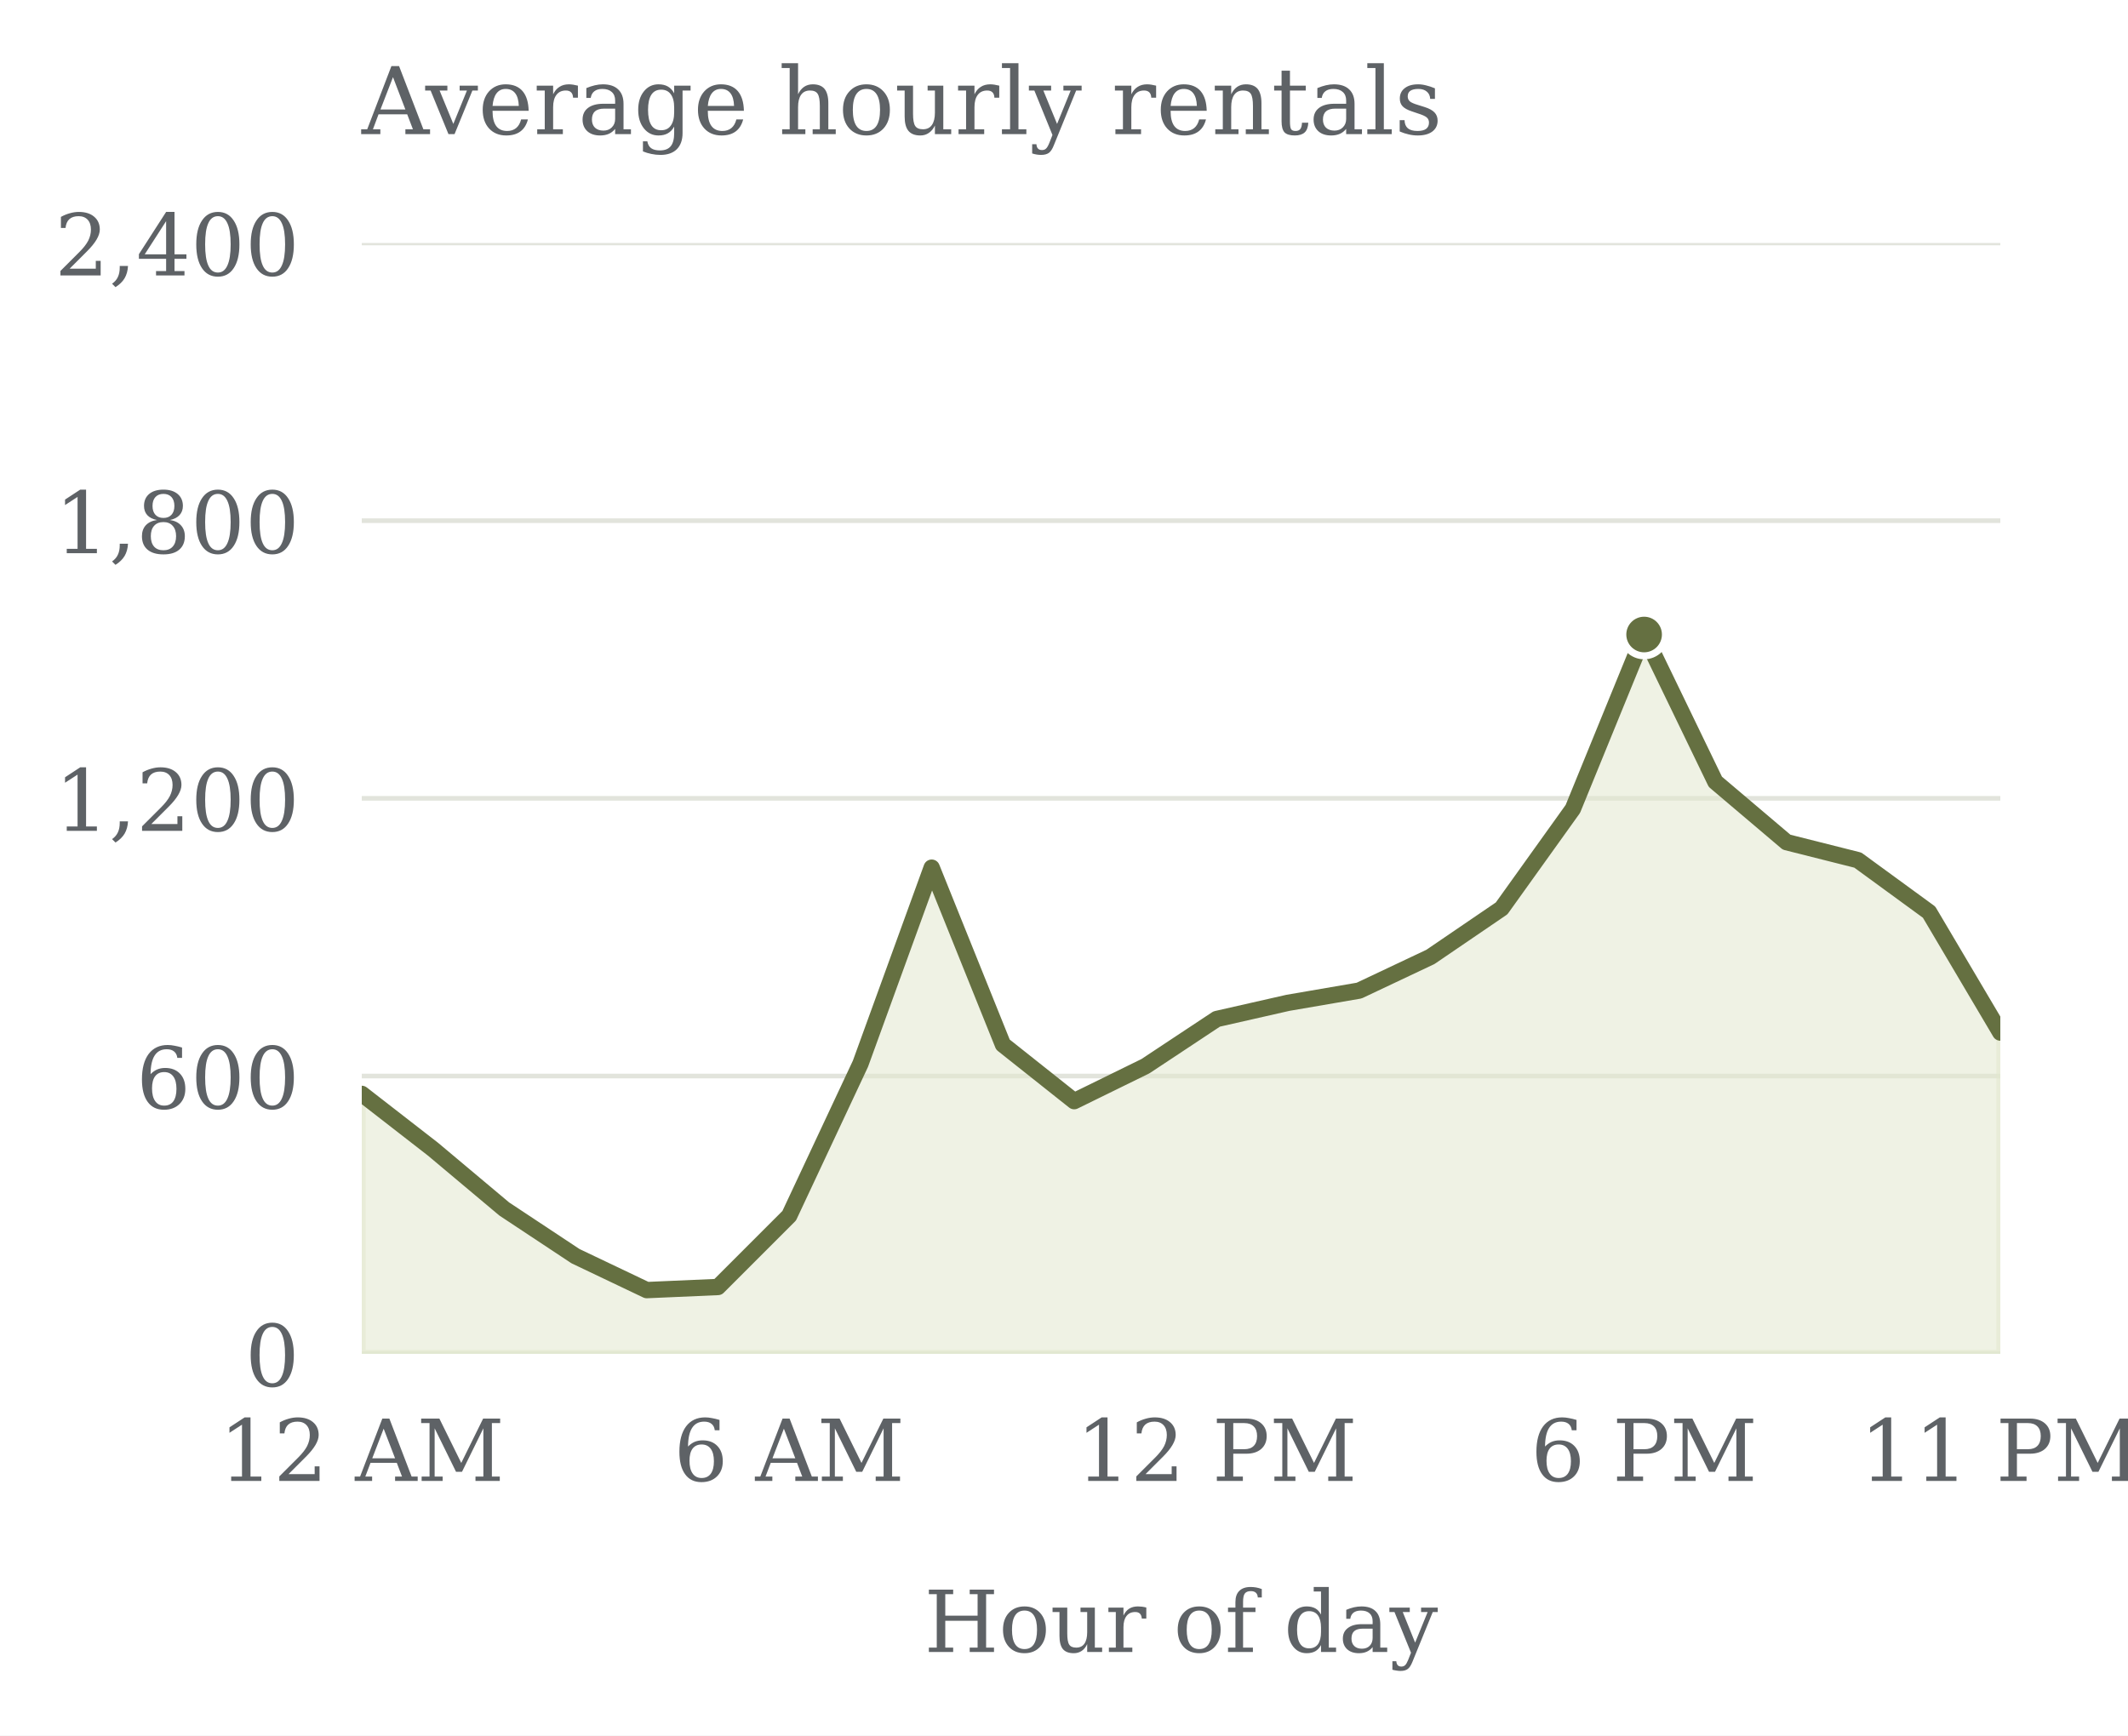
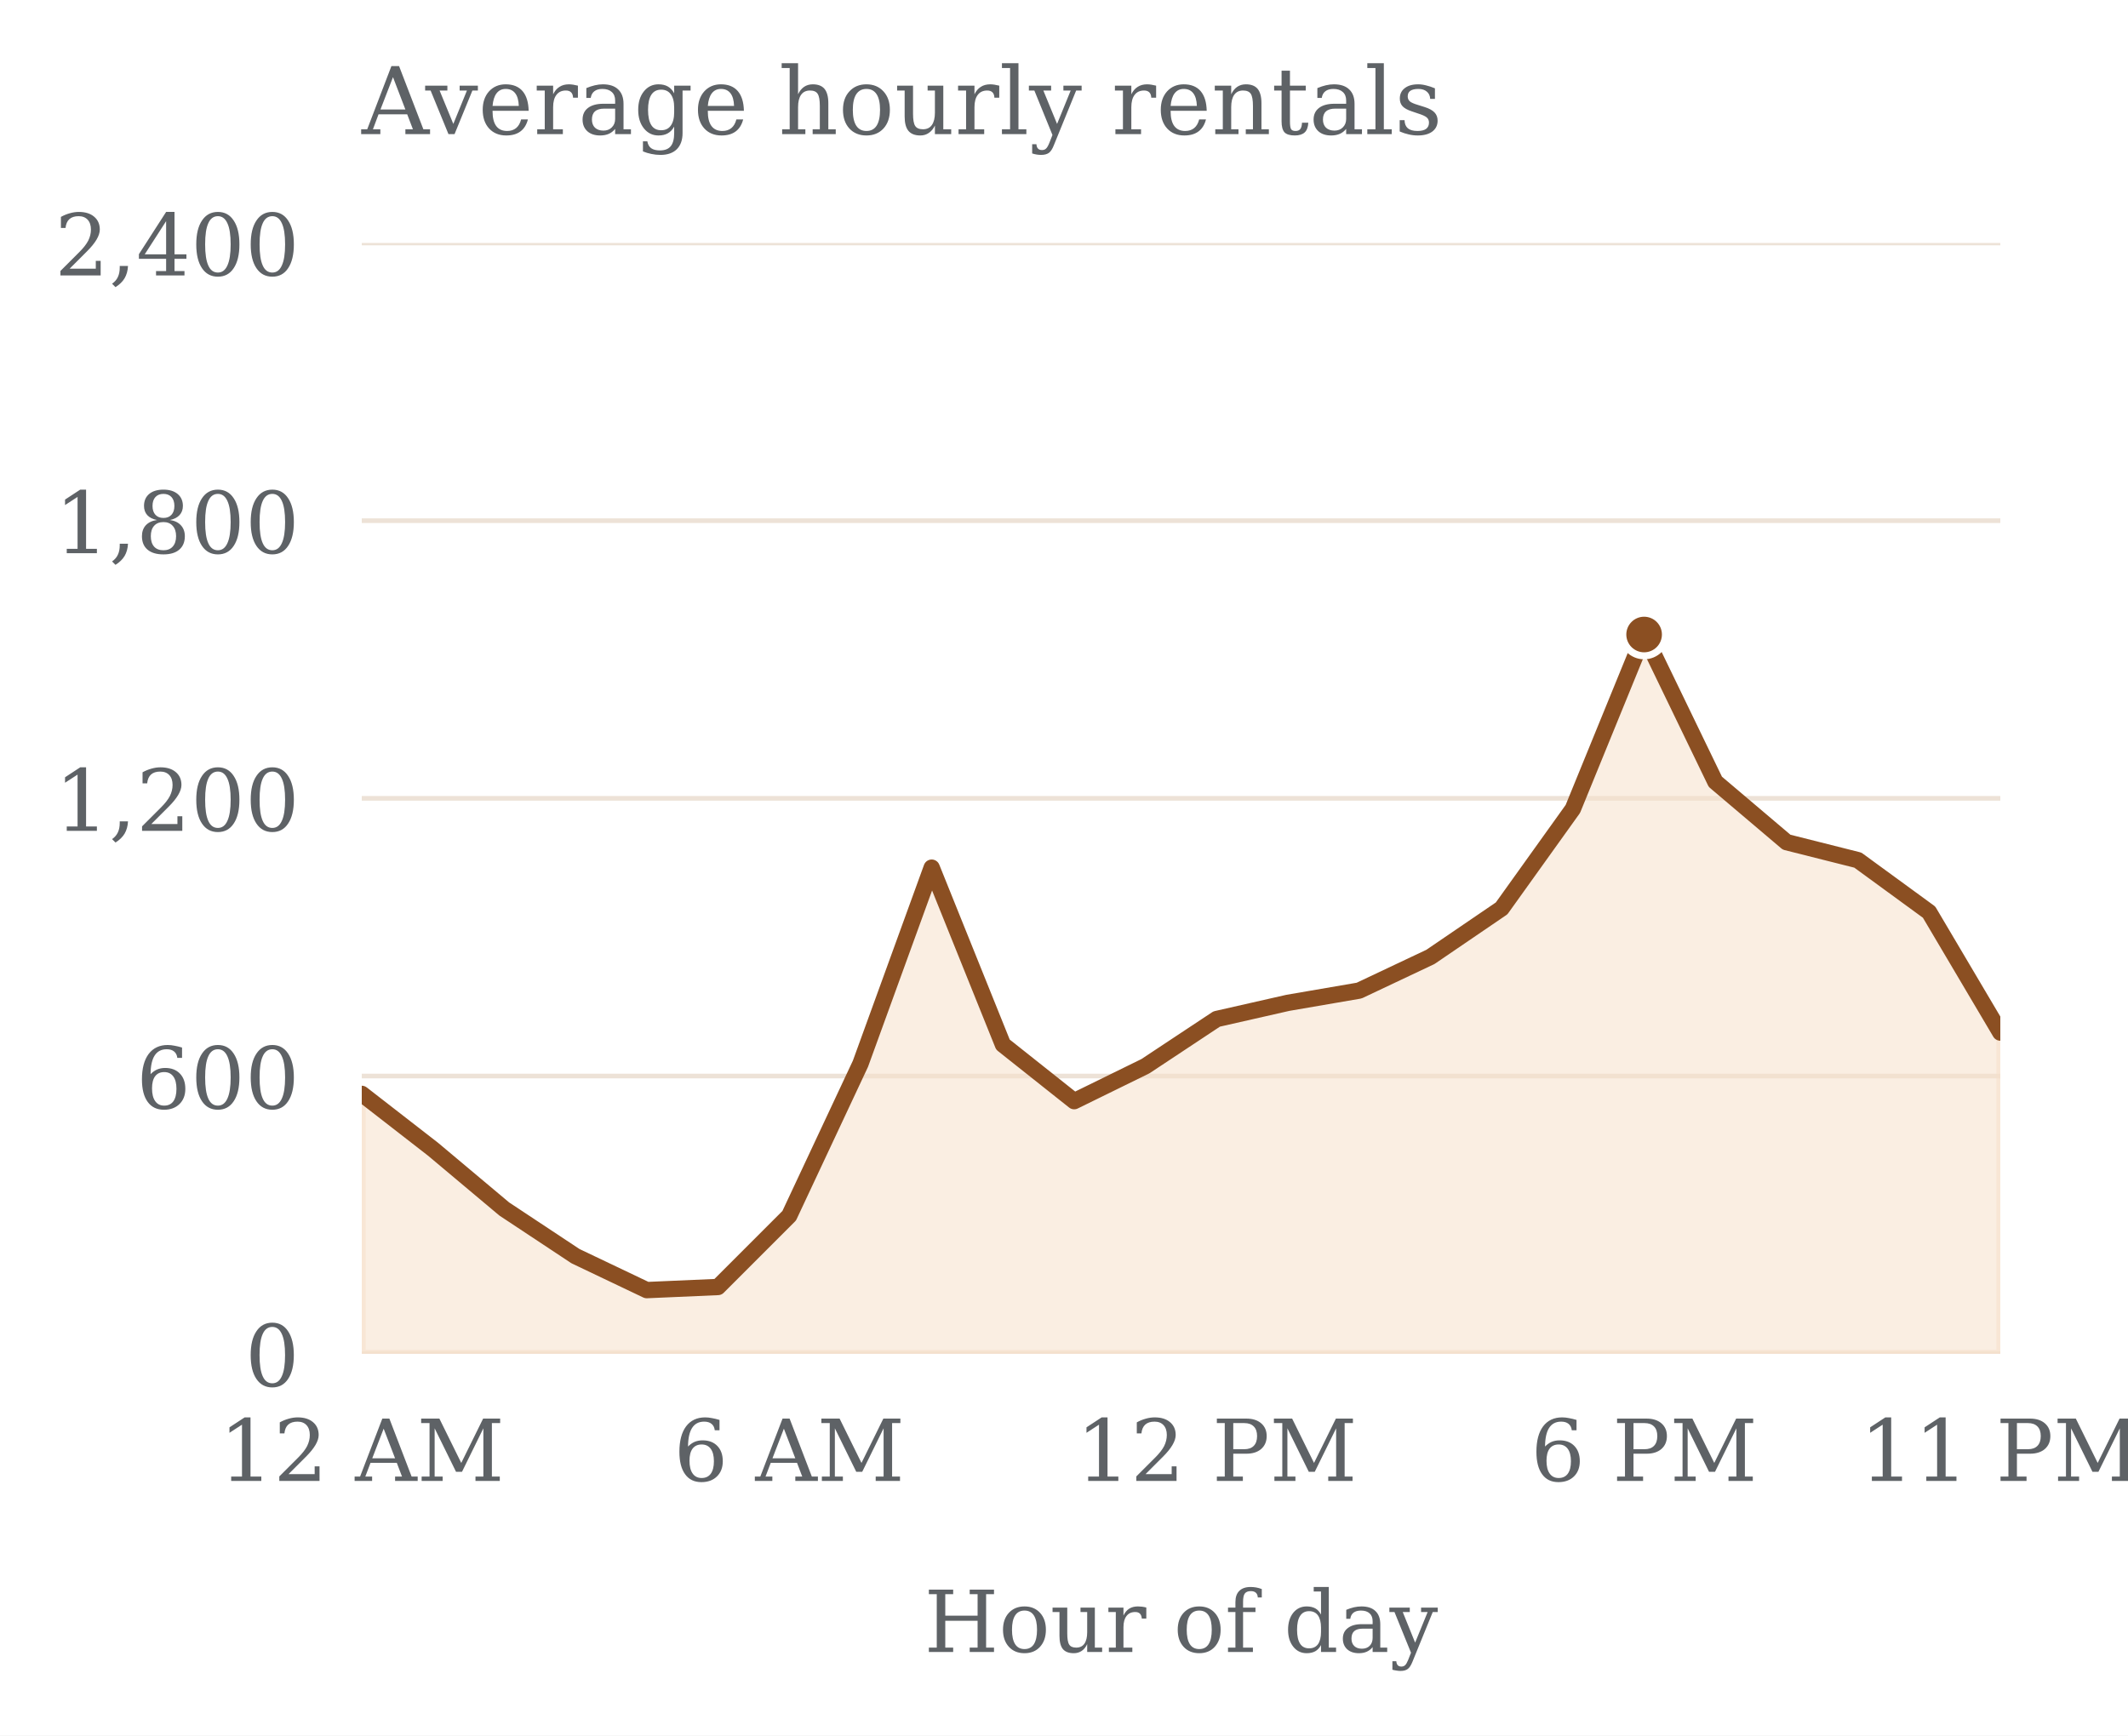
<svg xmlns="http://www.w3.org/2000/svg" xmlns:xlink="http://www.w3.org/1999/xlink" width="273.6pt" height="223.2pt" viewBox="0 0 273.6 223.2" version="1.1">
  <defs>
    <style type="text/css">*{stroke-linejoin: round; stroke-linecap: butt}</style>
  </defs>
  <g id="figure_1">
    <g id="patch_1">
      <path d="M 0 223.2  L 273.6 223.2  L 273.6 0  L 0 0  z " style="fill: #ffffff" />
    </g>
    <g id="axes_1">
      <g id="patch_2">
        <path d="M 46.512 174.096  L 257.184 174.096  L 257.184 31.248  L 46.512 31.248  z " style="fill: #ffffff" />
      </g>
      <g id="matplotlib.axis_1">
        <g id="xtick_1">
          <g id="line2d_1" />
          <g id="text_1">
            <text style="font-size: 11px; font-family: 'DejaVu Serif'; text-anchor: middle; fill: #5e6266" x="46.512" y="190.453" transform="rotate(-0 46.512 190.4534)">12 AM</text>
          </g>
        </g>
        <g id="xtick_2">
          <g id="line2d_2" />
          <g id="text_2">
            <text style="font-size: 11px; font-family: 'DejaVu Serif'; text-anchor: middle; fill: #5e6266" x="101.47" y="190.453" transform="rotate(-0 101.4699 190.4534)">6 AM</text>
          </g>
        </g>
        <g id="xtick_3">
          <g id="line2d_3" />
          <g id="text_3">
            <text style="font-size: 11px; font-family: 'DejaVu Serif'; text-anchor: middle; fill: #5e6266" x="156.428" y="190.453" transform="rotate(-0 156.4278 190.4534)">12 PM</text>
          </g>
        </g>
        <g id="xtick_4">
          <g id="line2d_4" />
          <g id="text_4">
            <text style="font-size: 11px; font-family: 'DejaVu Serif'; text-anchor: middle; fill: #5e6266" x="211.386" y="190.453" transform="rotate(-0 211.3857 190.4534)">6 PM</text>
          </g>
        </g>
        <g id="xtick_5">
          <g id="line2d_5" />
          <g id="text_5">
            <text style="font-size: 11px; font-family: 'DejaVu Serif'; text-anchor: middle; fill: #5e6266" x="257.184" y="190.453" transform="rotate(-0 257.184 190.4534)">11 PM</text>
          </g>
        </g>
        <g id="text_6">
          <text style="font-size: 11px; font-family: 'DejaVu Serif'; text-anchor: middle; fill: #5e6266" x="151.848" y="212.454" transform="rotate(-0 151.848 212.4543)">Hour of day</text>
        </g>
      </g>
      <g id="matplotlib.axis_2">
        <g id="ytick_1">
          <g id="line2d_6">
-             <path d="M 46.512 174.096  L 257.184 174.096  " clip-path="url(#p9ed0dd3d86)" style="fill: none; stroke: #e2e4dc; stroke-width: 0.6; stroke-linecap: square" />
+             <path d="M 46.512 174.096  L 257.184 174.096  " clip-path="url(#p9ed0dd3d86)" style="fill: none; stroke: #ede2d7; stroke-width: 0.6; stroke-linecap: square" />
          </g>
          <g id="line2d_7" />
          <g id="text_7">
            <text style="font-size: 11px; font-family: 'DejaVu Serif'; text-anchor: end; fill: #5e6266" x="38.512" y="178.275" transform="rotate(-0 38.512 178.2747)">0</text>
          </g>
        </g>
        <g id="ytick_2">
          <g id="line2d_8">
-             <path d="M 46.512 138.384  L 257.184 138.384  " clip-path="url(#p9ed0dd3d86)" style="fill: none; stroke: #e2e4dc; stroke-width: 0.6; stroke-linecap: square" />
+             <path d="M 46.512 138.384  L 257.184 138.384  " clip-path="url(#p9ed0dd3d86)" style="fill: none; stroke: #ede2d7; stroke-width: 0.6; stroke-linecap: square" />
          </g>
          <g id="line2d_9" />
          <g id="text_8">
            <text style="font-size: 11px; font-family: 'DejaVu Serif'; text-anchor: end; fill: #5e6266" x="38.512" y="142.563" transform="rotate(-0 38.512 142.5627)">600</text>
          </g>
        </g>
        <g id="ytick_3">
          <g id="line2d_10">
-             <path d="M 46.512 102.672  L 257.184 102.672  " clip-path="url(#p9ed0dd3d86)" style="fill: none; stroke: #e2e4dc; stroke-width: 0.6; stroke-linecap: square" />
+             <path d="M 46.512 102.672  L 257.184 102.672  " clip-path="url(#p9ed0dd3d86)" style="fill: none; stroke: #ede2d7; stroke-width: 0.6; stroke-linecap: square" />
          </g>
          <g id="line2d_11" />
          <g id="text_9">
            <text style="font-size: 11px; font-family: 'DejaVu Serif'; text-anchor: end; fill: #5e6266" x="38.512" y="106.851" transform="rotate(-0 38.512 106.8507)">1,200</text>
          </g>
        </g>
        <g id="ytick_4">
          <g id="line2d_12">
-             <path d="M 46.512 66.96  L 257.184 66.96  " clip-path="url(#p9ed0dd3d86)" style="fill: none; stroke: #e2e4dc; stroke-width: 0.6; stroke-linecap: square" />
+             <path d="M 46.512 66.96  L 257.184 66.96  " clip-path="url(#p9ed0dd3d86)" style="fill: none; stroke: #ede2d7; stroke-width: 0.6; stroke-linecap: square" />
          </g>
          <g id="line2d_13" />
          <g id="text_10">
            <text style="font-size: 11px; font-family: 'DejaVu Serif'; text-anchor: end; fill: #5e6266" x="38.512" y="71.139" transform="rotate(-0 38.512 71.13871)">1,800</text>
          </g>
        </g>
        <g id="ytick_5">
          <g id="line2d_14">
-             <path d="M 46.512 31.248  L 257.184 31.248  " clip-path="url(#p9ed0dd3d86)" style="fill: none; stroke: #e2e4dc; stroke-width: 0.6; stroke-linecap: square" />
+             <path d="M 46.512 31.248  L 257.184 31.248  " clip-path="url(#p9ed0dd3d86)" style="fill: none; stroke: #ede2d7; stroke-width: 0.6; stroke-linecap: square" />
          </g>
          <g id="line2d_15" />
          <g id="text_11">
            <text style="font-size: 11px; font-family: 'DejaVu Serif'; text-anchor: end; fill: #5e6266" x="38.512" y="35.427" transform="rotate(-0 38.512 35.42671)">2,400</text>
          </g>
        </g>
      </g>
      <g id="FillBetweenPolyCollection_1">
        <defs>
-           <path id="m719369f714" d="M 46.512 -49.104  L 46.512 -82.522  L 55.672 -75.407  L 64.831 -67.72  L 73.991 -61.653  L 83.151 -57.287  L 92.31 -57.688  L 101.47 -66.852  L 110.63 -86.4  L 119.789 -111.614  L 128.949 -88.86  L 138.109 -81.588  L 147.268 -86.082  L 156.428 -92.15  L 165.587 -94.23  L 174.747 -95.805  L 183.907 -100.135  L 193.066 -106.378  L 202.226 -119.172  L 211.386 -141.599  L 220.545 -122.657  L 229.705 -114.892  L 238.865 -112.583  L 248.024 -105.896  L 257.184 -90.407  L 257.184 -49.104  L 257.184 -49.104  L 248.024 -49.104  L 238.865 -49.104  L 229.705 -49.104  L 220.545 -49.104  L 211.386 -49.104  L 202.226 -49.104  L 193.066 -49.104  L 183.907 -49.104  L 174.747 -49.104  L 165.587 -49.104  L 156.428 -49.104  L 147.268 -49.104  L 138.109 -49.104  L 128.949 -49.104  L 119.789 -49.104  L 110.63 -49.104  L 101.47 -49.104  L 92.31 -49.104  L 83.151 -49.104  L 73.991 -49.104  L 64.831 -49.104  L 55.672 -49.104  L 46.512 -49.104  z " style="stroke: #e1e7cd; stroke-opacity: 0.55" />
+           <path id="m719369f714" d="M 46.512 -49.104  L 46.512 -82.522  L 55.672 -75.407  L 64.831 -67.72  L 73.991 -61.653  L 83.151 -57.287  L 92.31 -57.688  L 101.47 -66.852  L 110.63 -86.4  L 119.789 -111.614  L 128.949 -88.86  L 138.109 -81.588  L 147.268 -86.082  L 156.428 -92.15  L 165.587 -94.23  L 174.747 -95.805  L 183.907 -100.135  L 193.066 -106.378  L 202.226 -119.172  L 211.386 -141.599  L 220.545 -122.657  L 229.705 -114.892  L 238.865 -112.583  L 248.024 -105.896  L 257.184 -90.407  L 257.184 -49.104  L 257.184 -49.104  L 248.024 -49.104  L 238.865 -49.104  L 229.705 -49.104  L 220.545 -49.104  L 211.386 -49.104  L 202.226 -49.104  L 193.066 -49.104  L 183.907 -49.104  L 174.747 -49.104  L 165.587 -49.104  L 156.428 -49.104  L 147.268 -49.104  L 138.109 -49.104  L 128.949 -49.104  L 119.789 -49.104  L 110.63 -49.104  L 101.47 -49.104  L 92.31 -49.104  L 83.151 -49.104  L 73.991 -49.104  L 64.831 -49.104  L 55.672 -49.104  L 46.512 -49.104  z " style="stroke: #f6dfca; stroke-opacity: 0.55" />
        </defs>
        <g clip-path="url(#p9ed0dd3d86)">
-           <use xlink:href="#m719369f714" x="0" y="223.2" style="fill: #e1e7cd; fill-opacity: 0.55; stroke: #e1e7cd; stroke-opacity: 0.55" />
+           <use xlink:href="#m719369f714" x="0" y="223.2" style="fill: #f6dfca; fill-opacity: 0.55; stroke: #f6dfca; stroke-opacity: 0.55" />
        </g>
      </g>
      <g id="line2d_16">
-         <path d="M 46.512 140.678  L 55.672 147.793  L 64.831 155.48  L 73.991 161.547  L 83.151 165.913  L 92.31 165.512  L 101.47 156.348  L 110.63 136.8  L 119.789 111.586  L 128.949 134.34  L 138.109 141.612  L 147.268 137.118  L 156.428 131.05  L 165.587 128.97  L 174.747 127.395  L 183.907 123.065  L 193.066 116.822  L 202.226 104.028  L 211.386 81.601  L 220.545 100.543  L 229.705 108.308  L 238.865 110.617  L 248.024 117.304  L 257.184 132.793  " clip-path="url(#p9ed0dd3d86)" style="fill: none; stroke: #657041; stroke-width: 2.1; stroke-linecap: round" />
+         <path d="M 46.512 140.678  L 55.672 147.793  L 64.831 155.48  L 73.991 161.547  L 83.151 165.913  L 92.31 165.512  L 101.47 156.348  L 110.63 136.8  L 119.789 111.586  L 128.949 134.34  L 138.109 141.612  L 147.268 137.118  L 156.428 131.05  L 165.587 128.97  L 174.747 127.395  L 183.907 123.065  L 193.066 116.822  L 202.226 104.028  L 211.386 81.601  L 220.545 100.543  L 229.705 108.308  L 238.865 110.617  L 248.024 117.304  L 257.184 132.793  " clip-path="url(#p9ed0dd3d86)" style="fill: none; stroke: #8b4f22; stroke-width: 2.1; stroke-linecap: round" />
      </g>
      <g id="text_12">
        <text style="font-size: 12px; font-family: 'DejaVu Serif'; text-anchor: start; fill: #5e6266" x="46.512" y="17.248" transform="rotate(-0 46.512 17.248)">Average hourly rentals</text>
      </g>
      <g id="PathCollection_1">
        <defs>
          <path id="m48c45d35ad" d="M 0 2.739  C 0.726 2.739 1.423 2.45 1.936 1.936  C 2.45 1.423 2.739 0.726 2.739 0  C 2.739 -0.726 2.45 -1.423 1.936 -1.936  C 1.423 -2.45 0.726 -2.739 0 -2.739  C -0.726 -2.739 -1.423 -2.45 -1.936 -1.936  C -2.45 -1.423 -2.739 -0.726 -2.739 0  C -2.739 0.726 -2.45 1.423 -1.936 1.936  C -1.423 2.45 -0.726 2.739 0 2.739  z " style="stroke: #ffffff; stroke-width: 0.9" />
        </defs>
        <g clip-path="url(#p9ed0dd3d86)">
-           <use xlink:href="#m48c45d35ad" x="211.386" y="81.601" style="fill: #657041; stroke: #ffffff; stroke-width: 0.9" />
+           <use xlink:href="#m48c45d35ad" x="211.386" y="81.601" style="fill: #8b4f22; stroke: #ffffff; stroke-width: 0.9" />
        </g>
      </g>
    </g>
  </g>
  <defs>
    <clipPath id="p9ed0dd3d86">
      <rect x="46.512" y="31.248" width="210.672" height="142.848" />
    </clipPath>
  </defs>
</svg>
